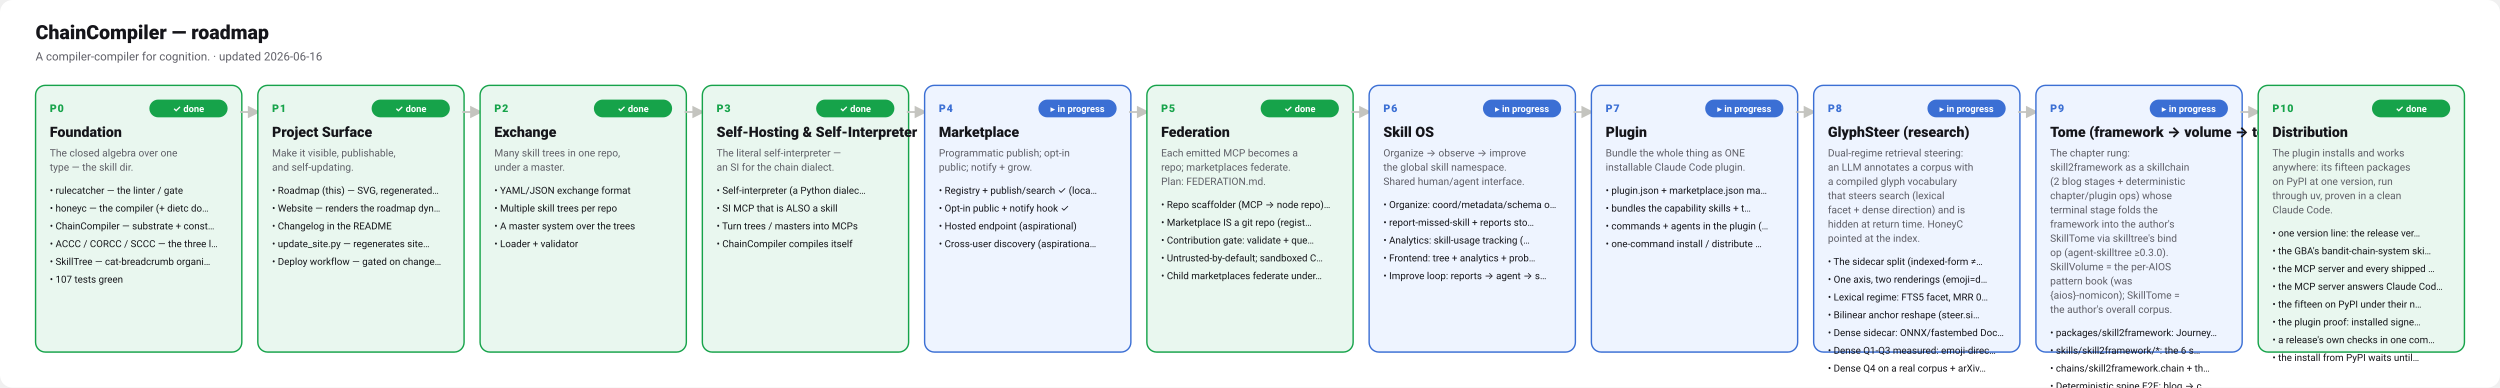
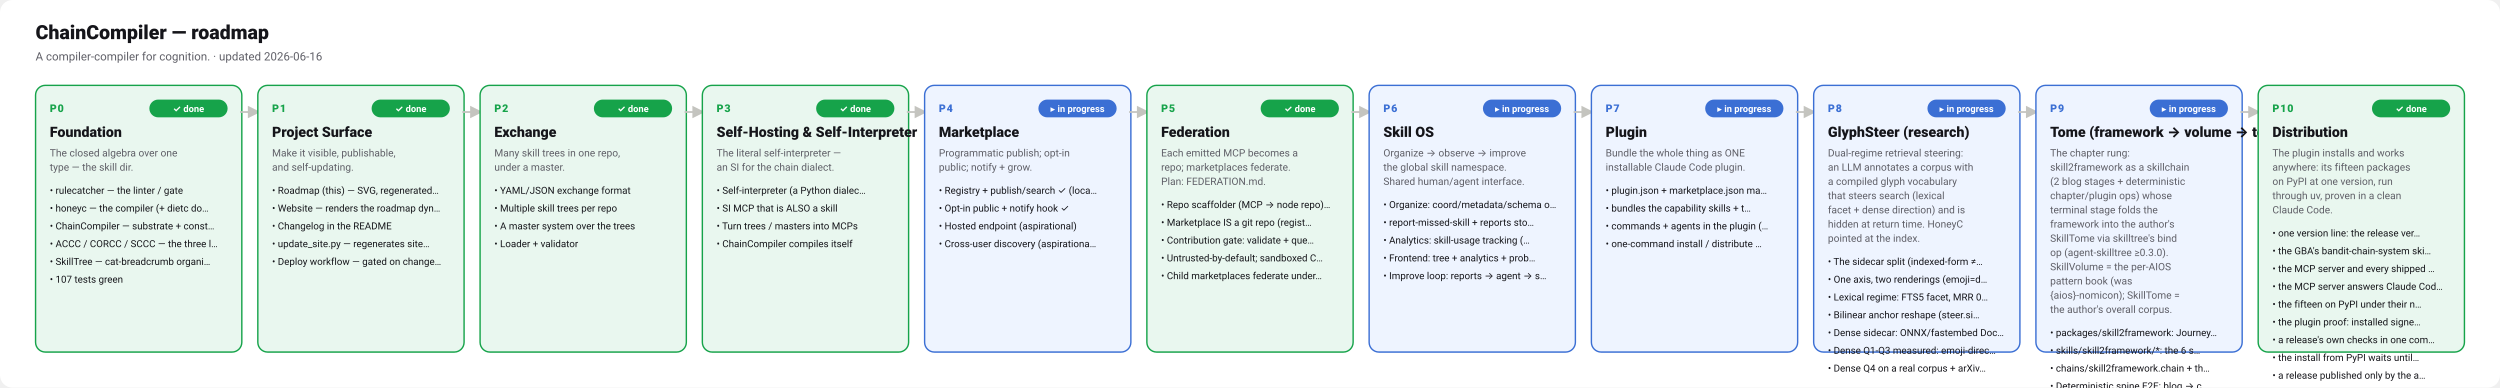
<svg xmlns="http://www.w3.org/2000/svg" viewBox="0 0 2812 436" font-family="ui-sans-serif, system-ui, -apple-system, Segoe UI, Roboto, sans-serif">
  <rect x="0" y="0" width="2812" height="436" rx="14" fill="#ffffff" />
  <text x="40" y="44" font-size="22" font-weight="800" fill="#15151a">ChainCompiler — roadmap</text>
  <text x="40" y="68" font-size="13" fill="#5e5e66">A compiler-compiler for cognition.  ·  updated 2026-06-16</text>
  <rect x="40" y="96" width="232" height="300" rx="11" fill="#e9f7ef" stroke="#16a34a" stroke-width="1.6" />
  <text x="56" y="126" font-size="12" font-weight="800" letter-spacing=".08em" fill="#16a34a">P0</text>
  <rect x="168" y="112" width="88" height="20" rx="10" fill="#16a34a" />
  <text x="212" y="126" text-anchor="middle" font-size="10.5" font-weight="700" fill="#ffffff">✓ done</text>
  <text x="56" y="154" font-size="16" font-weight="800" fill="#15151a">Foundation</text>
  <text x="56" y="176" font-size="11.5" fill="#5e5e66">The closed algebra over one</text>
  <text x="56" y="192" font-size="11.5" fill="#5e5e66">type — the skill dir.</text>
  <text x="56" y="218" font-size="11" fill="#15151a">•  rulecatcher — the linter / gate</text>
  <text x="56" y="238" font-size="11" fill="#15151a">•  honeyc — the compiler (+ dietc do…</text>
  <text x="56" y="258" font-size="11" fill="#15151a">•  ChainCompiler — substrate + const…</text>
  <text x="56" y="278" font-size="11" fill="#15151a">•  ACCC / CORCC / SCCC — the three l…</text>
  <text x="56" y="298" font-size="11" fill="#15151a">•  SkillTree — cat-breadcrumb organi…</text>
  <text x="56" y="318" font-size="11" fill="#15151a">•  107 tests green</text>
  <path d="M270 126 h20" stroke="#c4c4bf" stroke-width="2" marker-end="url(#a)" fill="none" />
  <rect x="290" y="96" width="232" height="300" rx="11" fill="#e9f7ef" stroke="#16a34a" stroke-width="1.6" />
  <text x="306" y="126" font-size="12" font-weight="800" letter-spacing=".08em" fill="#16a34a">P1</text>
  <rect x="418" y="112" width="88" height="20" rx="10" fill="#16a34a" />
  <text x="462" y="126" text-anchor="middle" font-size="10.5" font-weight="700" fill="#ffffff">✓ done</text>
  <text x="306" y="154" font-size="16" font-weight="800" fill="#15151a">Project Surface</text>
  <text x="306" y="176" font-size="11.5" fill="#5e5e66">Make it visible, publishable,</text>
  <text x="306" y="192" font-size="11.5" fill="#5e5e66">and self-updating.</text>
  <text x="306" y="218" font-size="11" fill="#15151a">•  Roadmap (this) — SVG, regenerated…</text>
  <text x="306" y="238" font-size="11" fill="#15151a">•  Website — renders the roadmap dyn…</text>
  <text x="306" y="258" font-size="11" fill="#15151a">•  Changelog in the README</text>
  <text x="306" y="278" font-size="11" fill="#15151a">•  update_site.py — regenerates site…</text>
  <text x="306" y="298" font-size="11" fill="#15151a">•  Deploy workflow — gated on change…</text>
  <path d="M520 126 h20" stroke="#c4c4bf" stroke-width="2" marker-end="url(#a)" fill="none" />
  <rect x="540" y="96" width="232" height="300" rx="11" fill="#e9f7ef" stroke="#16a34a" stroke-width="1.6" />
  <text x="556" y="126" font-size="12" font-weight="800" letter-spacing=".08em" fill="#16a34a">P2</text>
  <rect x="668" y="112" width="88" height="20" rx="10" fill="#16a34a" />
  <text x="712" y="126" text-anchor="middle" font-size="10.5" font-weight="700" fill="#ffffff">✓ done</text>
  <text x="556" y="154" font-size="16" font-weight="800" fill="#15151a">Exchange</text>
  <text x="556" y="176" font-size="11.5" fill="#5e5e66">Many skill trees in one repo,</text>
  <text x="556" y="192" font-size="11.5" fill="#5e5e66">under a master.</text>
  <text x="556" y="218" font-size="11" fill="#15151a">•  YAML/JSON exchange format</text>
  <text x="556" y="238" font-size="11" fill="#15151a">•  Multiple skill trees per repo</text>
  <text x="556" y="258" font-size="11" fill="#15151a">•  A master system over the trees</text>
  <text x="556" y="278" font-size="11" fill="#15151a">•  Loader + validator</text>
  <path d="M770 126 h20" stroke="#c4c4bf" stroke-width="2" marker-end="url(#a)" fill="none" />
  <rect x="790" y="96" width="232" height="300" rx="11" fill="#e9f7ef" stroke="#16a34a" stroke-width="1.6" />
  <text x="806" y="126" font-size="12" font-weight="800" letter-spacing=".08em" fill="#16a34a">P3</text>
  <rect x="918" y="112" width="88" height="20" rx="10" fill="#16a34a" />
  <text x="962" y="126" text-anchor="middle" font-size="10.5" font-weight="700" fill="#ffffff">✓ done</text>
  <text x="806" y="154" font-size="16" font-weight="800" fill="#15151a">Self-Hosting &amp; Self-Interpreter</text>
  <text x="806" y="176" font-size="11.5" fill="#5e5e66">The literal self-interpreter —</text>
  <text x="806" y="192" font-size="11.5" fill="#5e5e66">an SI for the chain dialect.</text>
  <text x="806" y="218" font-size="11" fill="#15151a">•  Self-interpreter (a Python dialec…</text>
  <text x="806" y="238" font-size="11" fill="#15151a">•  SI MCP that is ALSO a skill</text>
  <text x="806" y="258" font-size="11" fill="#15151a">•  Turn trees / masters into MCPs</text>
  <text x="806" y="278" font-size="11" fill="#15151a">•  ChainCompiler compiles itself</text>
  <path d="M1020 126 h20" stroke="#c4c4bf" stroke-width="2" marker-end="url(#a)" fill="none" />
  <rect x="1040" y="96" width="232" height="300" rx="11" fill="#eef4ff" stroke="#3b6fd4" stroke-width="1.6" />
  <text x="1056" y="126" font-size="12" font-weight="800" letter-spacing=".08em" fill="#3b6fd4">P4</text>
  <rect x="1168" y="112" width="88" height="20" rx="10" fill="#3b6fd4" />
  <text x="1212" y="126" text-anchor="middle" font-size="10.5" font-weight="700" fill="#ffffff">▸ in progress</text>
  <text x="1056" y="154" font-size="16" font-weight="800" fill="#15151a">Marketplace</text>
  <text x="1056" y="176" font-size="11.5" fill="#5e5e66">Programmatic publish; opt-in</text>
  <text x="1056" y="192" font-size="11.5" fill="#5e5e66">public; notify + grow.</text>
  <text x="1056" y="218" font-size="11" fill="#15151a">•  Registry + publish/search ✓ (loca…</text>
  <text x="1056" y="238" font-size="11" fill="#15151a">•  Opt-in public + notify hook ✓</text>
  <text x="1056" y="258" font-size="11" fill="#15151a">•  Hosted endpoint (aspirational)</text>
  <text x="1056" y="278" font-size="11" fill="#15151a">•  Cross-user discovery (aspirationa…</text>
  <path d="M1270 126 h20" stroke="#c4c4bf" stroke-width="2" marker-end="url(#a)" fill="none" />
  <rect x="1290" y="96" width="232" height="300" rx="11" fill="#e9f7ef" stroke="#16a34a" stroke-width="1.6" />
  <text x="1306" y="126" font-size="12" font-weight="800" letter-spacing=".08em" fill="#16a34a">P5</text>
  <rect x="1418" y="112" width="88" height="20" rx="10" fill="#16a34a" />
  <text x="1462" y="126" text-anchor="middle" font-size="10.5" font-weight="700" fill="#ffffff">✓ done</text>
  <text x="1306" y="154" font-size="16" font-weight="800" fill="#15151a">Federation</text>
  <text x="1306" y="176" font-size="11.5" fill="#5e5e66">Each emitted MCP becomes a</text>
  <text x="1306" y="192" font-size="11.5" fill="#5e5e66">repo; marketplaces federate.</text>
  <text x="1306" y="208" font-size="11.5" fill="#5e5e66">Plan: FEDERATION.md.</text>
  <text x="1306" y="234" font-size="11" fill="#15151a">•  Repo scaffolder (MCP → node repo)…</text>
  <text x="1306" y="254" font-size="11" fill="#15151a">•  Marketplace IS a git repo (regist…</text>
  <text x="1306" y="274" font-size="11" fill="#15151a">•  Contribution gate: validate + que…</text>
  <text x="1306" y="294" font-size="11" fill="#15151a">•  Untrusted-by-default; sandboxed C…</text>
  <text x="1306" y="314" font-size="11" fill="#15151a">•  Child marketplaces federate under…</text>
  <path d="M1520 126 h20" stroke="#c4c4bf" stroke-width="2" marker-end="url(#a)" fill="none" />
  <rect x="1540" y="96" width="232" height="300" rx="11" fill="#eef4ff" stroke="#3b6fd4" stroke-width="1.6" />
  <text x="1556" y="126" font-size="12" font-weight="800" letter-spacing=".08em" fill="#3b6fd4">P6</text>
  <rect x="1668" y="112" width="88" height="20" rx="10" fill="#3b6fd4" />
  <text x="1712" y="126" text-anchor="middle" font-size="10.5" font-weight="700" fill="#ffffff">▸ in progress</text>
  <text x="1556" y="154" font-size="16" font-weight="800" fill="#15151a">Skill OS</text>
  <text x="1556" y="176" font-size="11.5" fill="#5e5e66">Organize → observe → improve</text>
  <text x="1556" y="192" font-size="11.5" fill="#5e5e66">the global skill namespace.</text>
  <text x="1556" y="208" font-size="11.5" fill="#5e5e66">Shared human/agent interface.</text>
  <text x="1556" y="234" font-size="11" fill="#15151a">•  Organize: coord/metadata/schema o…</text>
  <text x="1556" y="254" font-size="11" fill="#15151a">•  report-missed-skill + reports sto…</text>
  <text x="1556" y="274" font-size="11" fill="#15151a">•  Analytics: skill-usage tracking (…</text>
  <text x="1556" y="294" font-size="11" fill="#15151a">•  Frontend: tree + analytics + prob…</text>
  <text x="1556" y="314" font-size="11" fill="#15151a">•  Improve loop: reports → agent → s…</text>
  <path d="M1770 126 h20" stroke="#c4c4bf" stroke-width="2" marker-end="url(#a)" fill="none" />
  <rect x="1790" y="96" width="232" height="300" rx="11" fill="#eef4ff" stroke="#3b6fd4" stroke-width="1.6" />
  <text x="1806" y="126" font-size="12" font-weight="800" letter-spacing=".08em" fill="#3b6fd4">P7</text>
  <rect x="1918" y="112" width="88" height="20" rx="10" fill="#3b6fd4" />
  <text x="1962" y="126" text-anchor="middle" font-size="10.5" font-weight="700" fill="#ffffff">▸ in progress</text>
  <text x="1806" y="154" font-size="16" font-weight="800" fill="#15151a">Plugin</text>
  <text x="1806" y="176" font-size="11.5" fill="#5e5e66">Bundle the whole thing as ONE</text>
  <text x="1806" y="192" font-size="11.5" fill="#5e5e66">installable Claude Code plugin.</text>
  <text x="1806" y="218" font-size="11" fill="#15151a">•  plugin.json + marketplace.json ma…</text>
  <text x="1806" y="238" font-size="11" fill="#15151a">•  bundles the capability skills + t…</text>
  <text x="1806" y="258" font-size="11" fill="#15151a">•  commands + agents in the plugin (…</text>
  <text x="1806" y="278" font-size="11" fill="#15151a">•  one-command install / distribute …</text>
  <path d="M2020 126 h20" stroke="#c4c4bf" stroke-width="2" marker-end="url(#a)" fill="none" />
  <rect x="2040" y="96" width="232" height="300" rx="11" fill="#eef4ff" stroke="#3b6fd4" stroke-width="1.6" />
  <text x="2056" y="126" font-size="12" font-weight="800" letter-spacing=".08em" fill="#3b6fd4">P8</text>
  <rect x="2168" y="112" width="88" height="20" rx="10" fill="#3b6fd4" />
  <text x="2212" y="126" text-anchor="middle" font-size="10.5" font-weight="700" fill="#ffffff">▸ in progress</text>
  <text x="2056" y="154" font-size="16" font-weight="800" fill="#15151a">GlyphSteer (research)</text>
  <text x="2056" y="176" font-size="11.5" fill="#5e5e66">Dual-regime retrieval steering:</text>
  <text x="2056" y="192" font-size="11.5" fill="#5e5e66">an LLM annotates a corpus with</text>
  <text x="2056" y="208" font-size="11.5" fill="#5e5e66">a compiled glyph vocabulary</text>
  <text x="2056" y="224" font-size="11.5" fill="#5e5e66">that steers search (lexical</text>
  <text x="2056" y="240" font-size="11.5" fill="#5e5e66">facet + dense direction) and is</text>
  <text x="2056" y="256" font-size="11.5" fill="#5e5e66">hidden at return time. HoneyC</text>
  <text x="2056" y="272" font-size="11.5" fill="#5e5e66">pointed at the index.</text>
  <text x="2056" y="298" font-size="11" fill="#15151a">•  The sidecar split (indexed-form ≠…</text>
  <text x="2056" y="318" font-size="11" fill="#15151a">•  One axis, two renderings (emoji=d…</text>
  <text x="2056" y="338" font-size="11" fill="#15151a">•  Lexical regime: FTS5 facet, MRR 0…</text>
  <text x="2056" y="358" font-size="11" fill="#15151a">•  Bilinear anchor reshape (steer.si…</text>
  <text x="2056" y="378" font-size="11" fill="#15151a">•  Dense sidecar: ONNX/fastembed Doc…</text>
  <text x="2056" y="398" font-size="11" fill="#15151a">•  Dense Q1-Q3 measured: emoji-direc…</text>
  <text x="2056" y="418" font-size="11" fill="#15151a">•  Dense Q4 on a real corpus + arXiv…</text>
  <path d="M2270 126 h20" stroke="#c4c4bf" stroke-width="2" marker-end="url(#a)" fill="none" />
  <rect x="2290" y="96" width="232" height="300" rx="11" fill="#eef4ff" stroke="#3b6fd4" stroke-width="1.6" />
  <text x="2306" y="126" font-size="12" font-weight="800" letter-spacing=".08em" fill="#3b6fd4">P9</text>
  <rect x="2418" y="112" width="88" height="20" rx="10" fill="#3b6fd4" />
  <text x="2462" y="126" text-anchor="middle" font-size="10.5" font-weight="700" fill="#ffffff">▸ in progress</text>
  <text x="2306" y="154" font-size="16" font-weight="800" fill="#15151a">Tome (framework → volume → tome)</text>
  <text x="2306" y="176" font-size="11.5" fill="#5e5e66">The chapter rung:</text>
  <text x="2306" y="192" font-size="11.5" fill="#5e5e66">skill2framework as a skillchain</text>
  <text x="2306" y="208" font-size="11.5" fill="#5e5e66">(2 blog stages + deterministic</text>
  <text x="2306" y="224" font-size="11.5" fill="#5e5e66">chapter/plugin ops) whose</text>
  <text x="2306" y="240" font-size="11.5" fill="#5e5e66">terminal stage folds the</text>
  <text x="2306" y="256" font-size="11.5" fill="#5e5e66">framework into the author's</text>
  <text x="2306" y="272" font-size="11.5" fill="#5e5e66">SkillTome via skilltree's bind</text>
  <text x="2306" y="288" font-size="11.5" fill="#5e5e66">op (agent-skilltree ≥0.3.0).</text>
  <text x="2306" y="304" font-size="11.5" fill="#5e5e66">SkillVolume = the per-AIOS</text>
  <text x="2306" y="320" font-size="11.5" fill="#5e5e66">pattern book (was</text>
  <text x="2306" y="336" font-size="11.5" fill="#5e5e66">{aios}-nomicon); SkillTome =</text>
  <text x="2306" y="352" font-size="11.5" fill="#5e5e66">the author's overall corpus.</text>
  <text x="2306" y="378" font-size="11" fill="#15151a">•  packages/skill2framework: Journey…</text>
  <text x="2306" y="398" font-size="11" fill="#15151a">•  skills/skill2framework/*: the 6 s…</text>
  <text x="2306" y="418" font-size="11" fill="#15151a">•  chains/skill2framework.chain + th…</text>
  <text x="2306" y="438" font-size="11" fill="#15151a">•  Deterministic spine E2E: blog → c…</text>
  <text x="2306" y="458" font-size="11" fill="#15151a">•  First real chapter through the fu…</text>
  <path d="M2520 126 h20" stroke="#c4c4bf" stroke-width="2" marker-end="url(#a)" fill="none" />
  <rect x="2540" y="96" width="232" height="300" rx="11" fill="#e9f7ef" stroke="#16a34a" stroke-width="1.6" />
  <text x="2556" y="126" font-size="12" font-weight="800" letter-spacing=".08em" fill="#16a34a">P10</text>
  <rect x="2668" y="112" width="88" height="20" rx="10" fill="#16a34a" />
  <text x="2712" y="126" text-anchor="middle" font-size="10.5" font-weight="700" fill="#ffffff">✓ done</text>
  <text x="2556" y="154" font-size="16" font-weight="800" fill="#15151a">Distribution</text>
  <text x="2556" y="176" font-size="11.5" fill="#5e5e66">The plugin installs and works</text>
  <text x="2556" y="192" font-size="11.5" fill="#5e5e66">anywhere: its fifteen packages</text>
  <text x="2556" y="208" font-size="11.5" fill="#5e5e66">on PyPI at one version, run</text>
  <text x="2556" y="224" font-size="11.5" fill="#5e5e66">through uv, proven in a clean</text>
  <text x="2556" y="240" font-size="11.5" fill="#5e5e66">Claude Code.</text>
  <text x="2556" y="266" font-size="11" fill="#15151a">•  one version line: the release ver…</text>
  <text x="2556" y="286" font-size="11" fill="#15151a">•  the GBA's bandit-chain-system ski…</text>
  <text x="2556" y="306" font-size="11" fill="#15151a">•  the MCP server and every shipped …</text>
  <text x="2556" y="326" font-size="11" fill="#15151a">•  the MCP server answers Claude Cod…</text>
  <text x="2556" y="346" font-size="11" fill="#15151a">•  the fifteen on PyPI under their n…</text>
  <text x="2556" y="366" font-size="11" fill="#15151a">•  the plugin proof: installed signe…</text>
  <text x="2556" y="386" font-size="11" fill="#15151a">•  a release's own checks in one com…</text>
  <text x="2556" y="406" font-size="11" fill="#15151a">•  the install from PyPI waits until…</text>
+   <text x="2556" y="426" font-size="11" fill="#15151a">•  a release published only by the a…</text>
  <defs>
    <marker id="a" viewBox="0 0 10 10" refX="8" refY="5" markerWidth="7" markerHeight="7" orient="auto">
      <path d="M0 0 L10 5 L0 10 z" fill="#c4c4bf" />
    </marker>
  </defs>
</svg>
